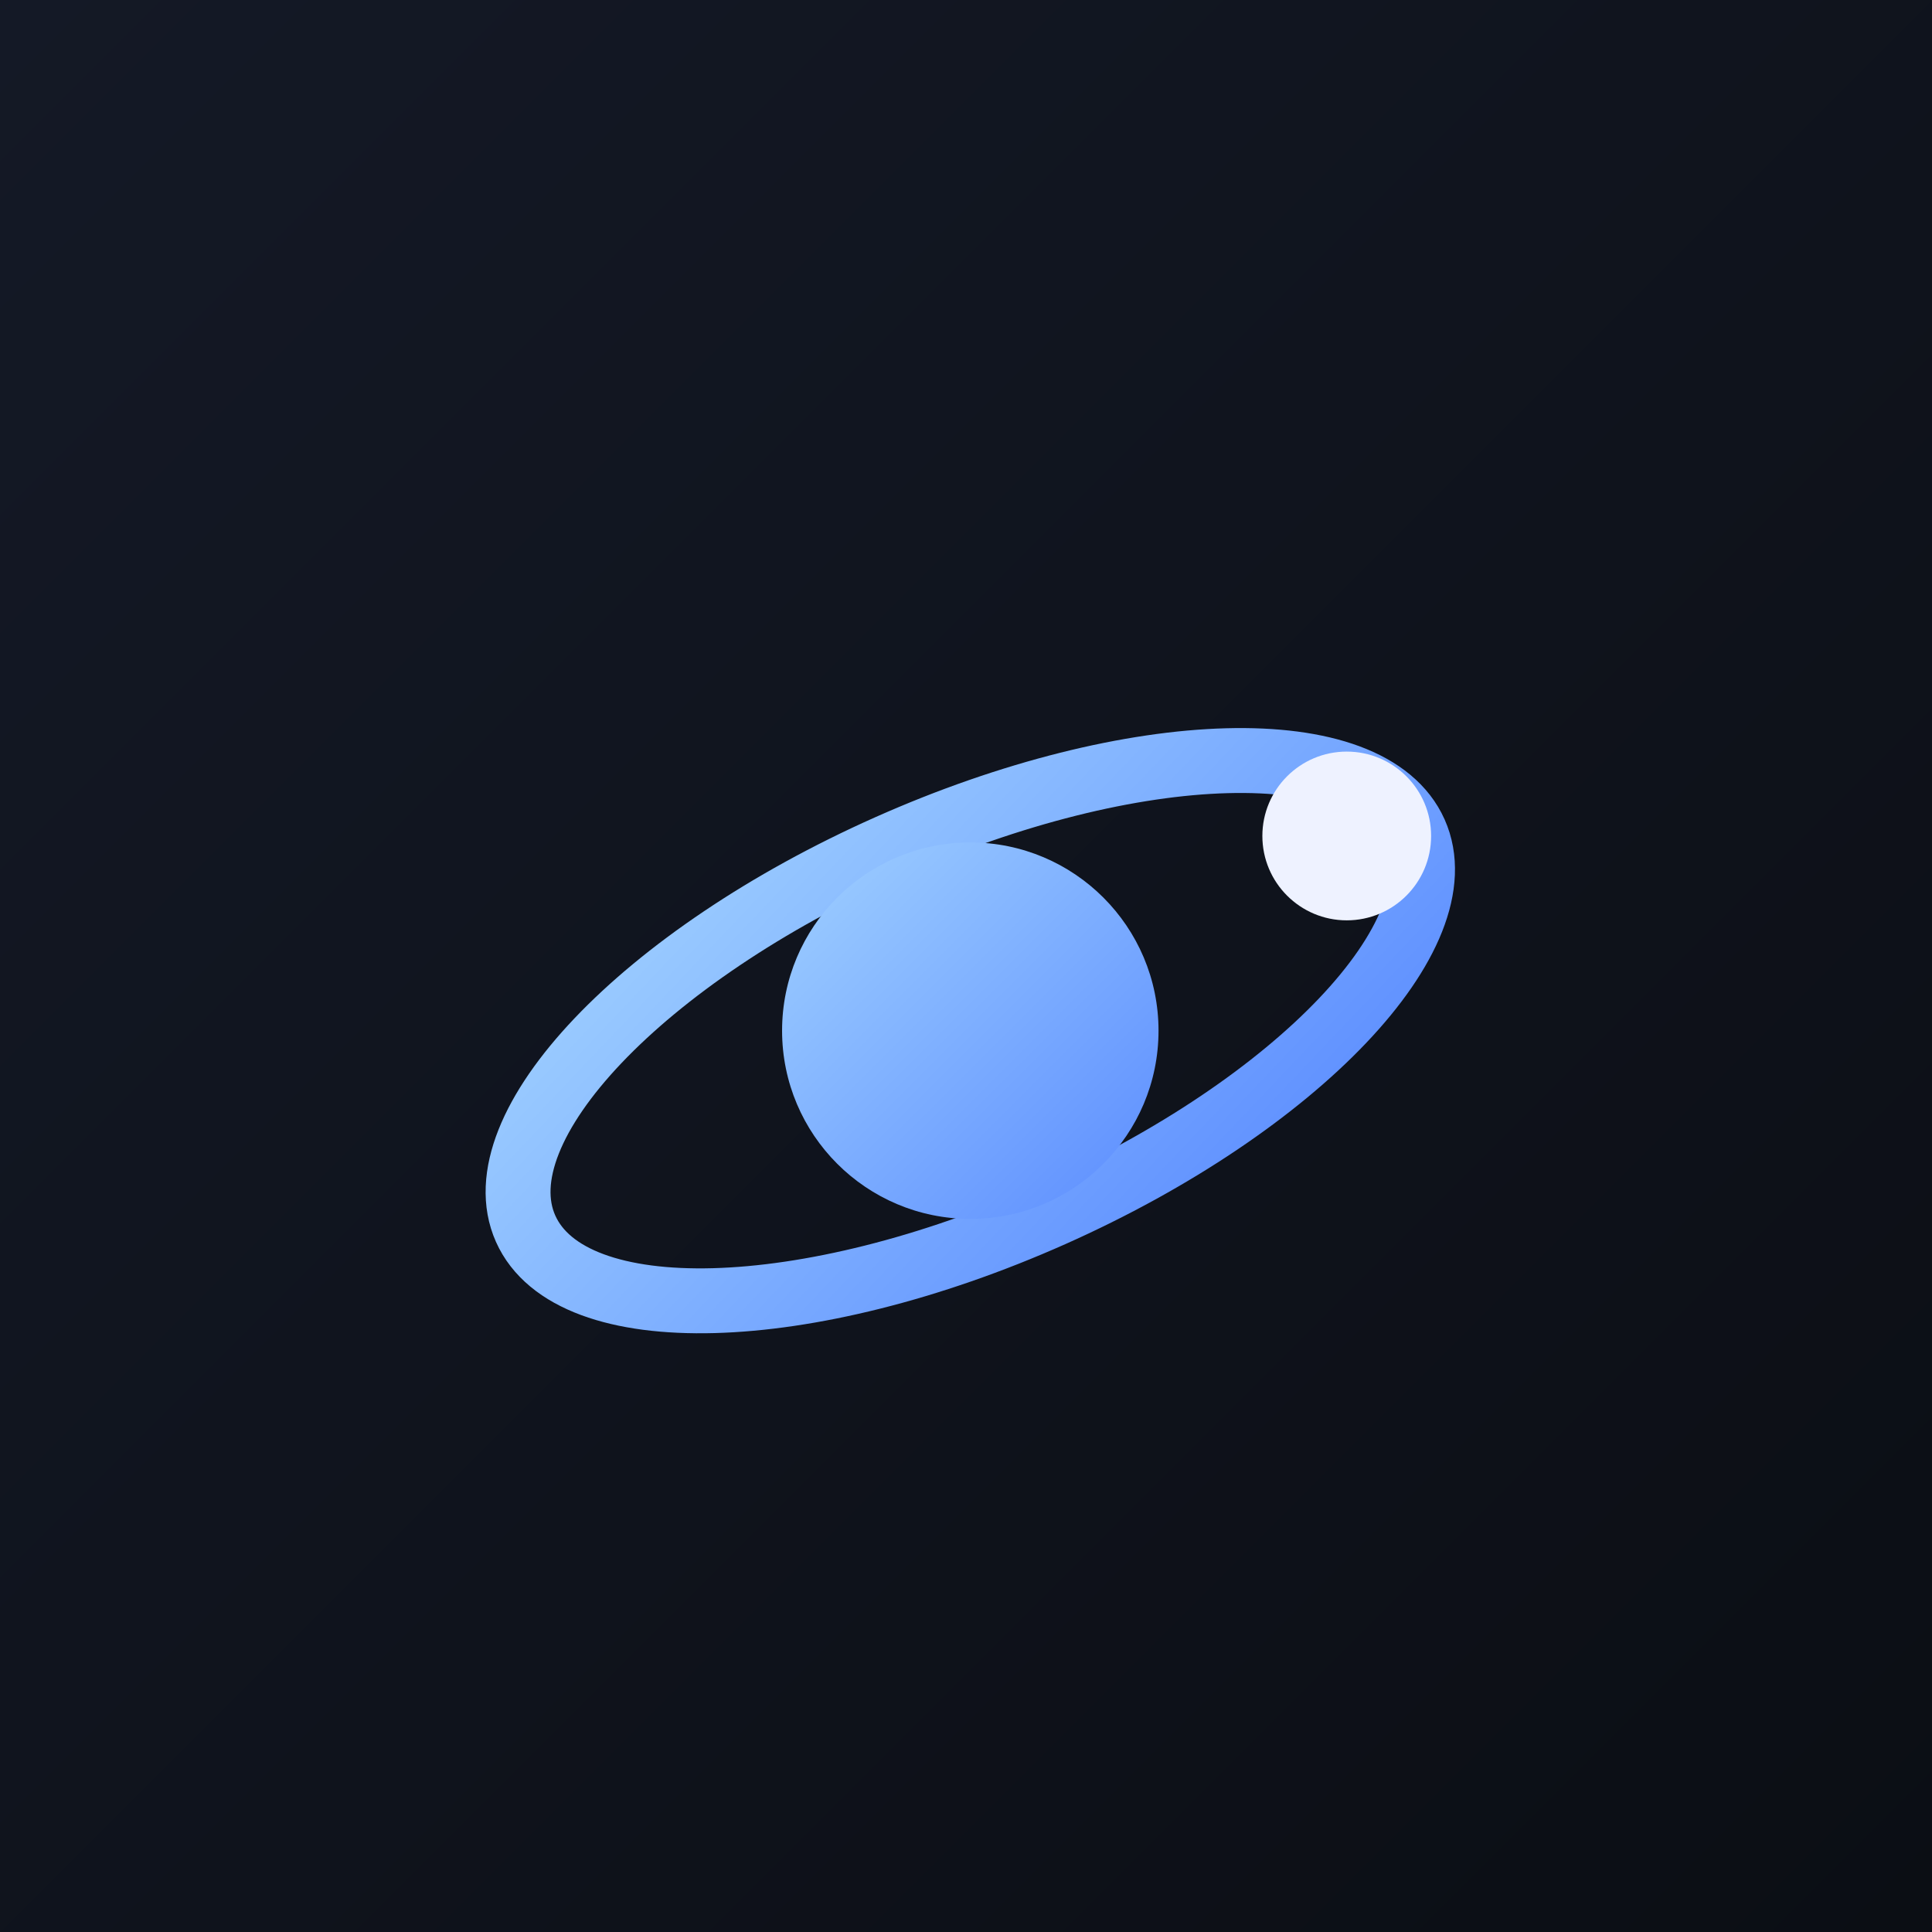
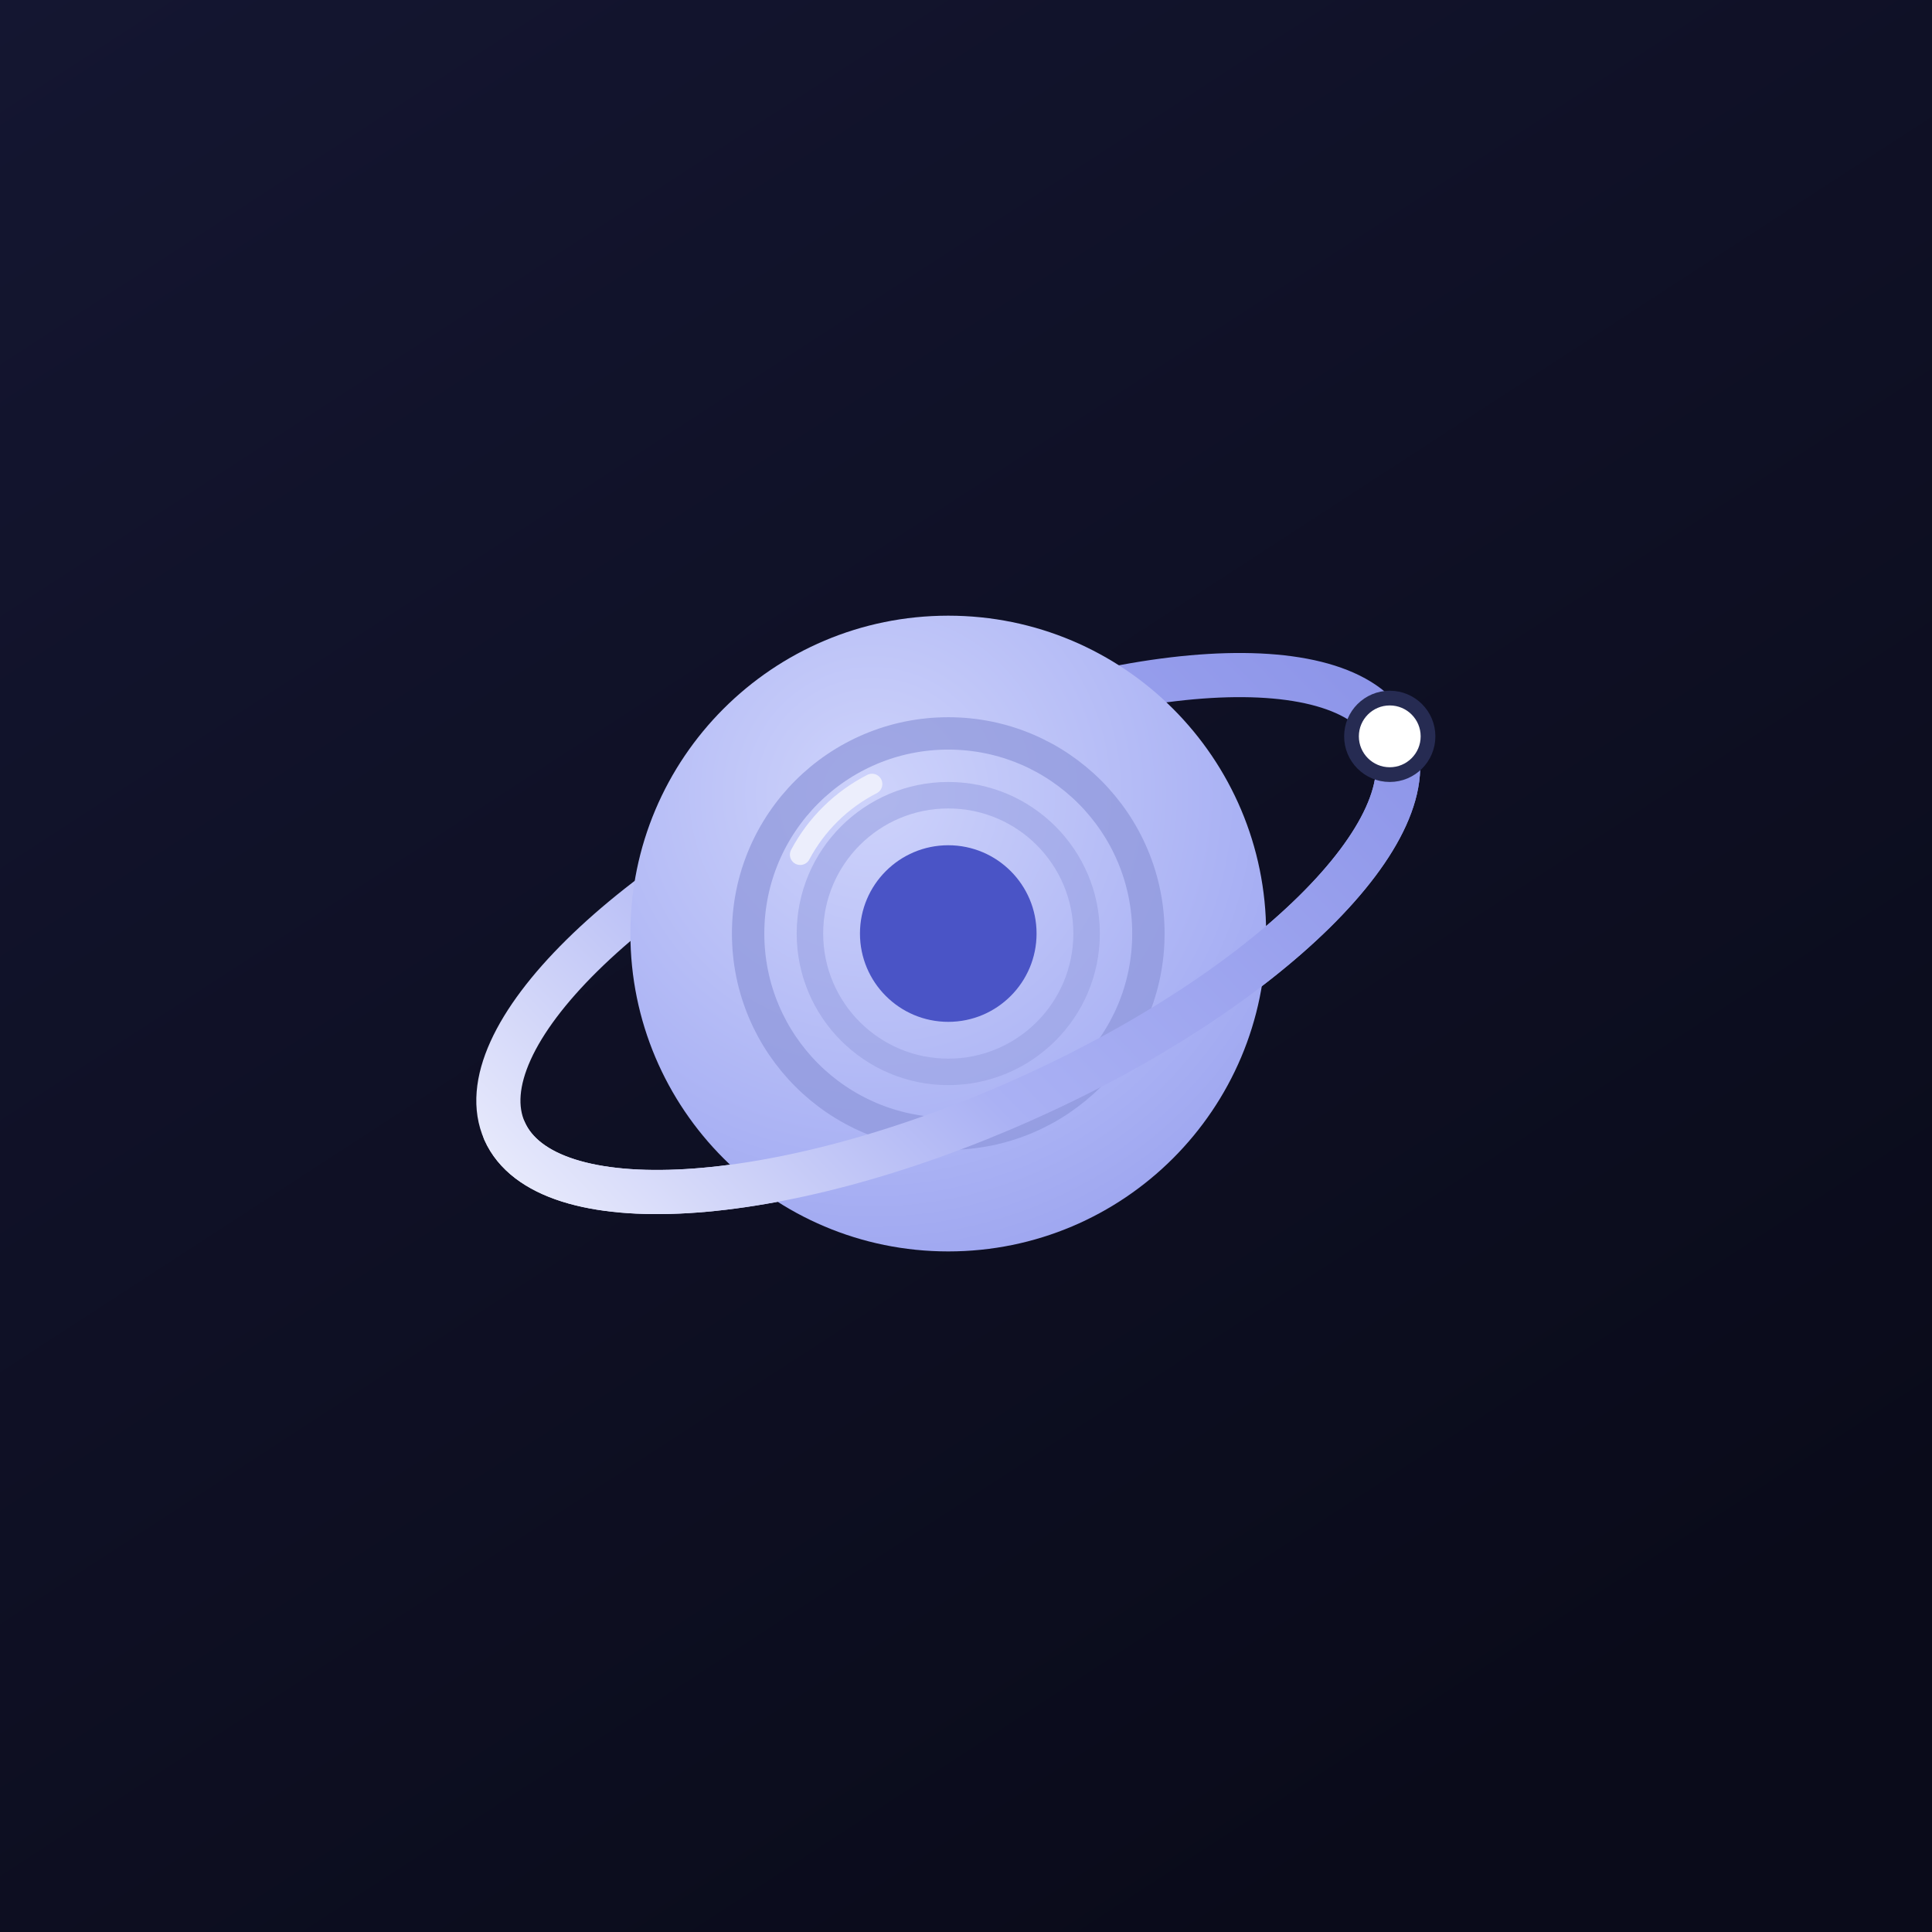
<svg xmlns="http://www.w3.org/2000/svg" viewBox="0 0 512 512">
  <defs>
-     <linearGradient id="bgm" x1="0" y1="0" x2="1" y2="1">
-       <stop offset="0" stop-color="#141926" />
-       <stop offset="1" stop-color="#0b0e14" />
+     <linearGradient id="bgm" x1="0" y1="0" x2="0.65" y2="1">
+       <stop offset="0" stop-color="#141631" />
+       <stop offset="1" stop-color="#0a0b1a" />
    </linearGradient>
-     <linearGradient id="ringm" x1="0" y1="0" x2="1" y2="1">
-       <stop offset="0" stop-color="#9fd0ff" />
-       <stop offset="1" stop-color="#5b8cff" />
+     <radialGradient id="planetm" cx="0.38" cy="0.28" r="1.05">
+       <stop offset="0" stop-color="#ced3fb" />
+       <stop offset="0.55" stop-color="#aab2f4" />
+       <stop offset="1" stop-color="#8d95ea" />
+     </radialGradient>
+     <linearGradient id="ringm" gradientUnits="userSpaceOnUse" x1="85" y1="307" x2="415" y2="183">
+       <stop offset="0" stop-color="#eceefc" />
+       <stop offset="0.42" stop-color="#aab1f4" />
+       <stop offset="1" stop-color="#8b93e8" />
    </linearGradient>
  </defs>
  <rect width="512" height="512" fill="url(#bgm)" />
-   <g transform="translate(0 16) scale(0.86) translate(43 43)">
-     <ellipse cx="256" cy="256" rx="150" ry="62" fill="none" stroke="url(#ringm)" stroke-width="20" transform="rotate(-24 256 256)" />
-     <circle cx="256" cy="256" r="58" fill="url(#ringm)" />
-     <circle cx="372" cy="196" r="26" fill="#eef2ff" />
+   <g transform="translate(56.3 56.3) scale(0.78)">
+     <g transform="rotate(-24 250 245)">
+       <ellipse cx="250" cy="245" rx="165" ry="62" fill="none" stroke="url(#ringm)" stroke-width="15" />
+     </g>
+     <circle cx="250" cy="245" r="108" fill="url(#planetm)" />
+     <circle cx="250" cy="245" r="68" fill="none" stroke="#8e96da" stroke-opacity="0.7" stroke-width="11" />
+     <circle cx="250" cy="245" r="47" fill="none" stroke="#9aa2e3" stroke-opacity="0.6" stroke-width="9" />
+     <circle cx="250" cy="245" r="30" fill="#4a54c6" />
+     <path d="M 199.7 218.2 A 57 57 0 0 1 224.1 194.2" fill="none" stroke="#eceefc" stroke-width="7" stroke-linecap="round" />
+     <g transform="rotate(-24 250 245)">
+       <path d="M 85 245 A 165 62 0 0 0 415 245" fill="none" stroke="url(#ringm)" stroke-width="15" stroke-linecap="round" />
+     </g>
+     <circle cx="400" cy="178" r="13" fill="#ffffff" stroke="#262b52" stroke-width="5" />
  </g>
</svg>
